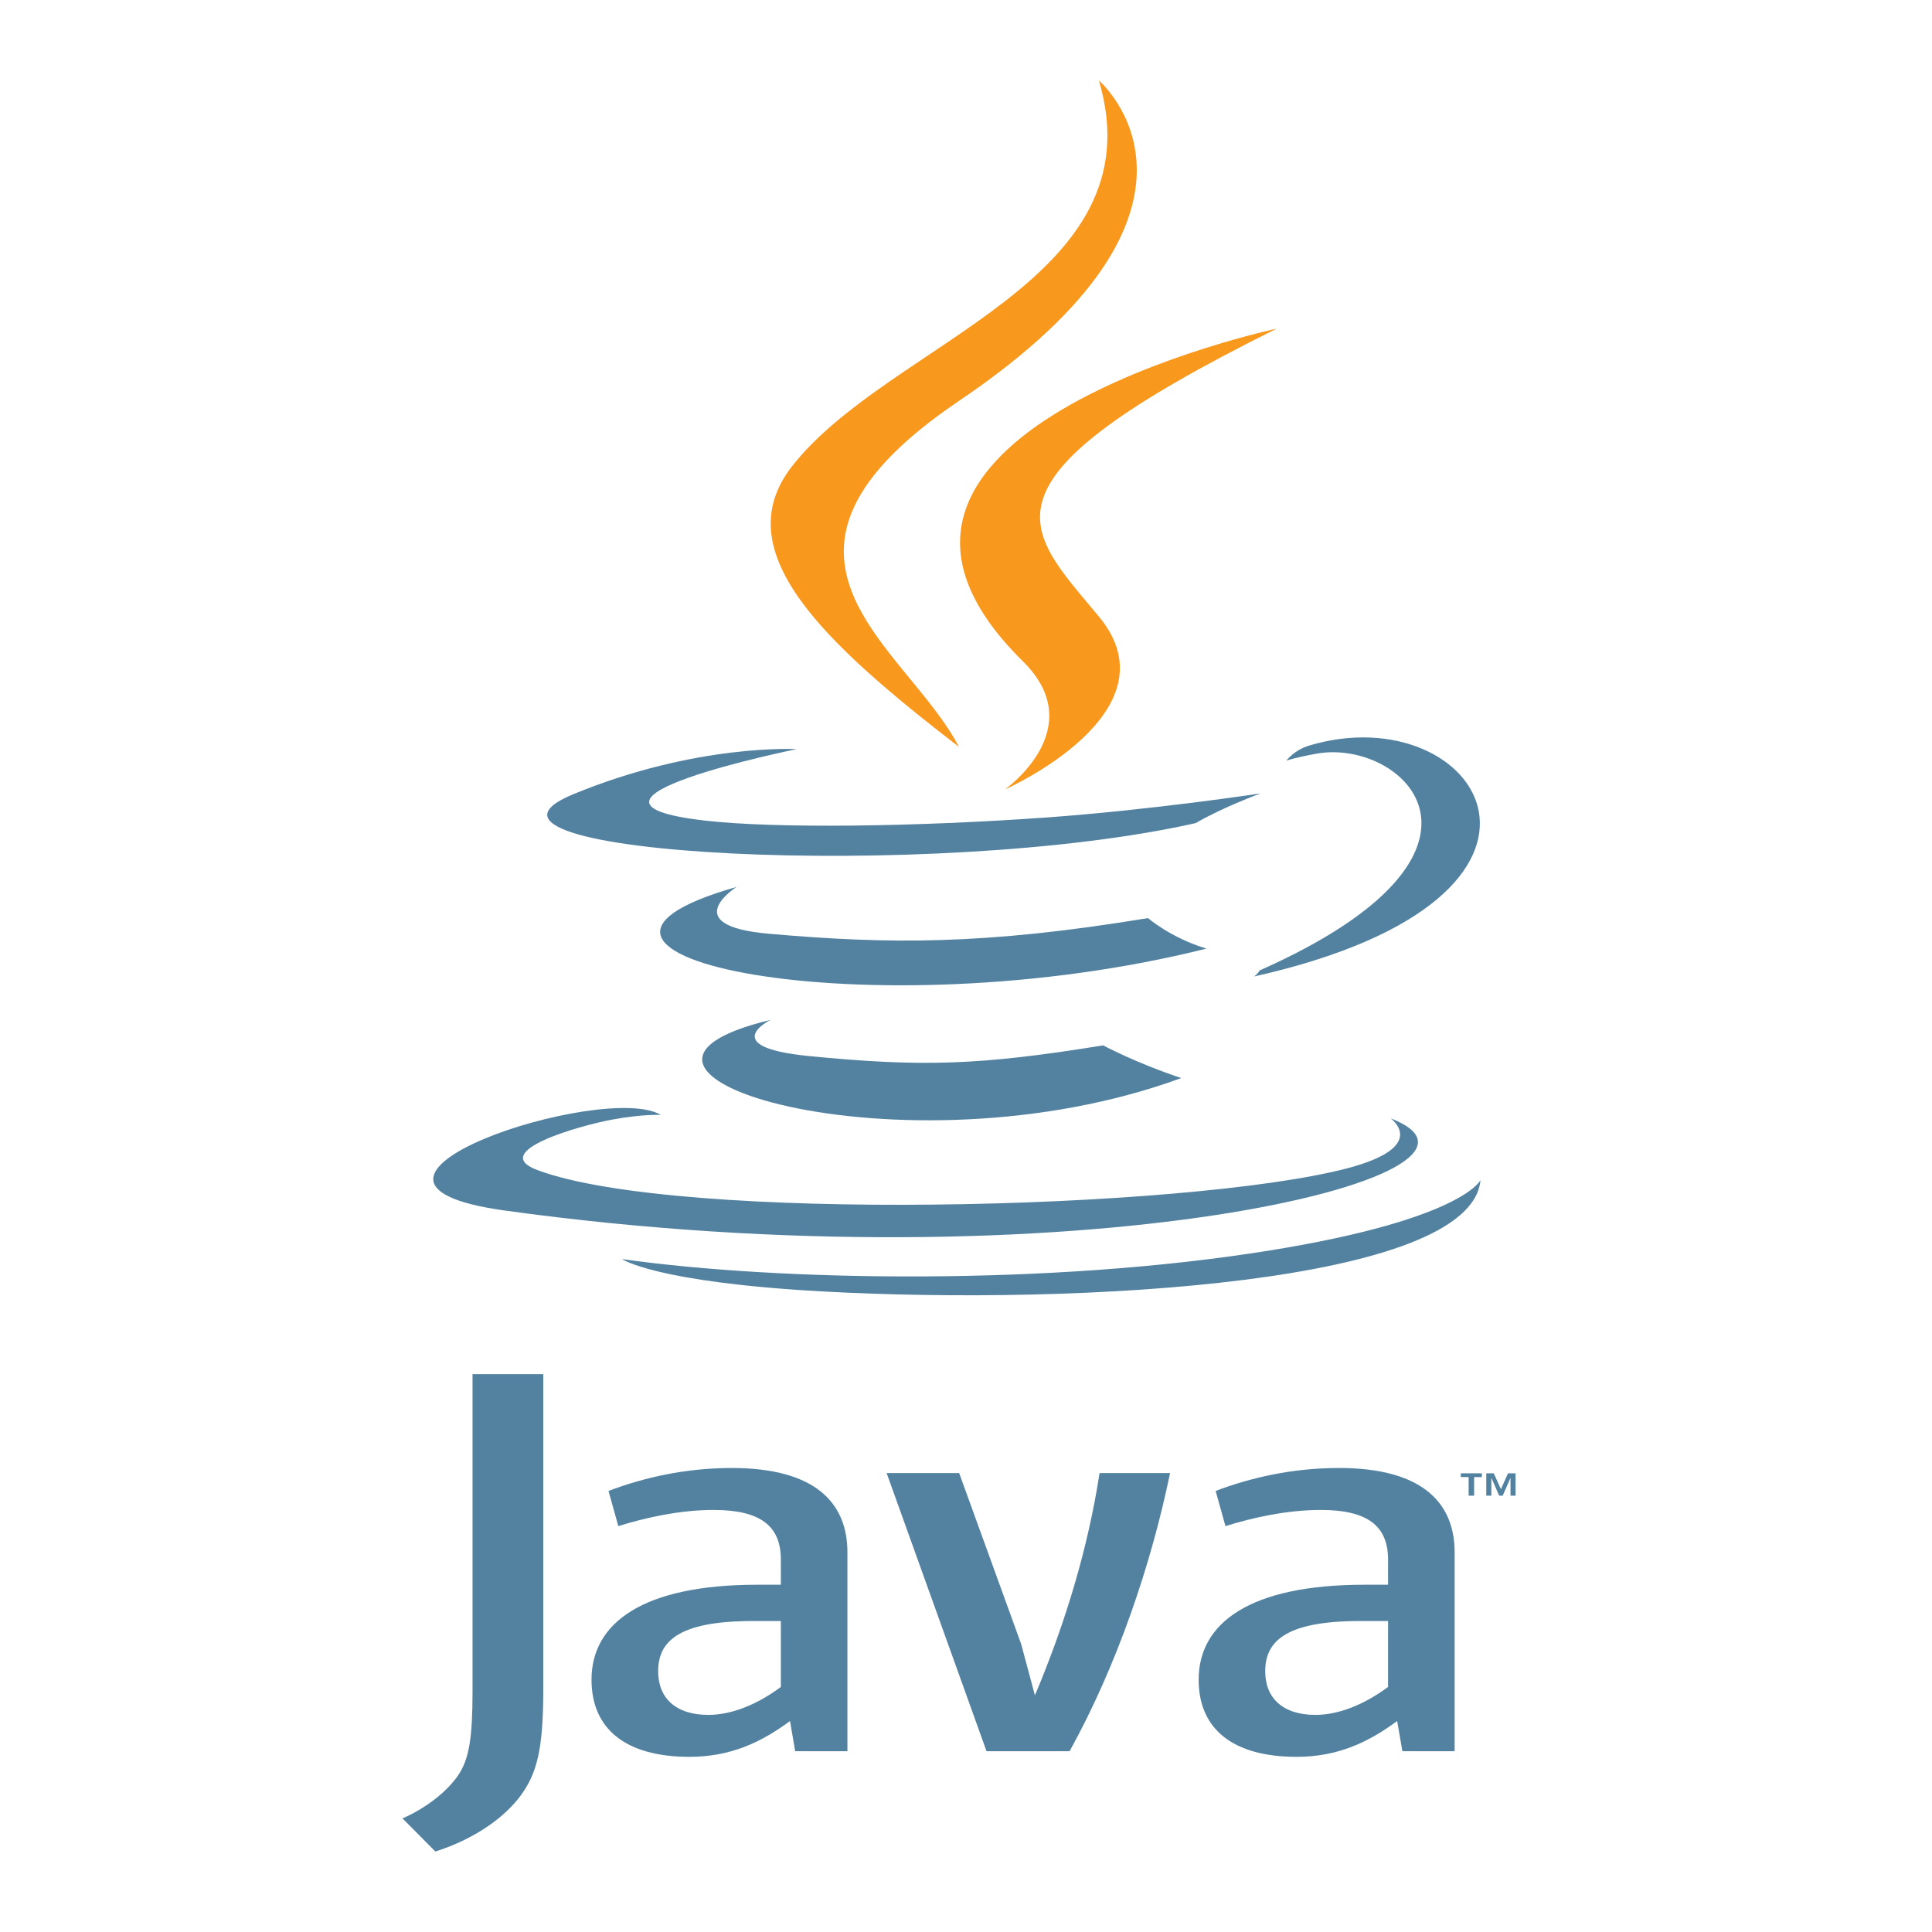
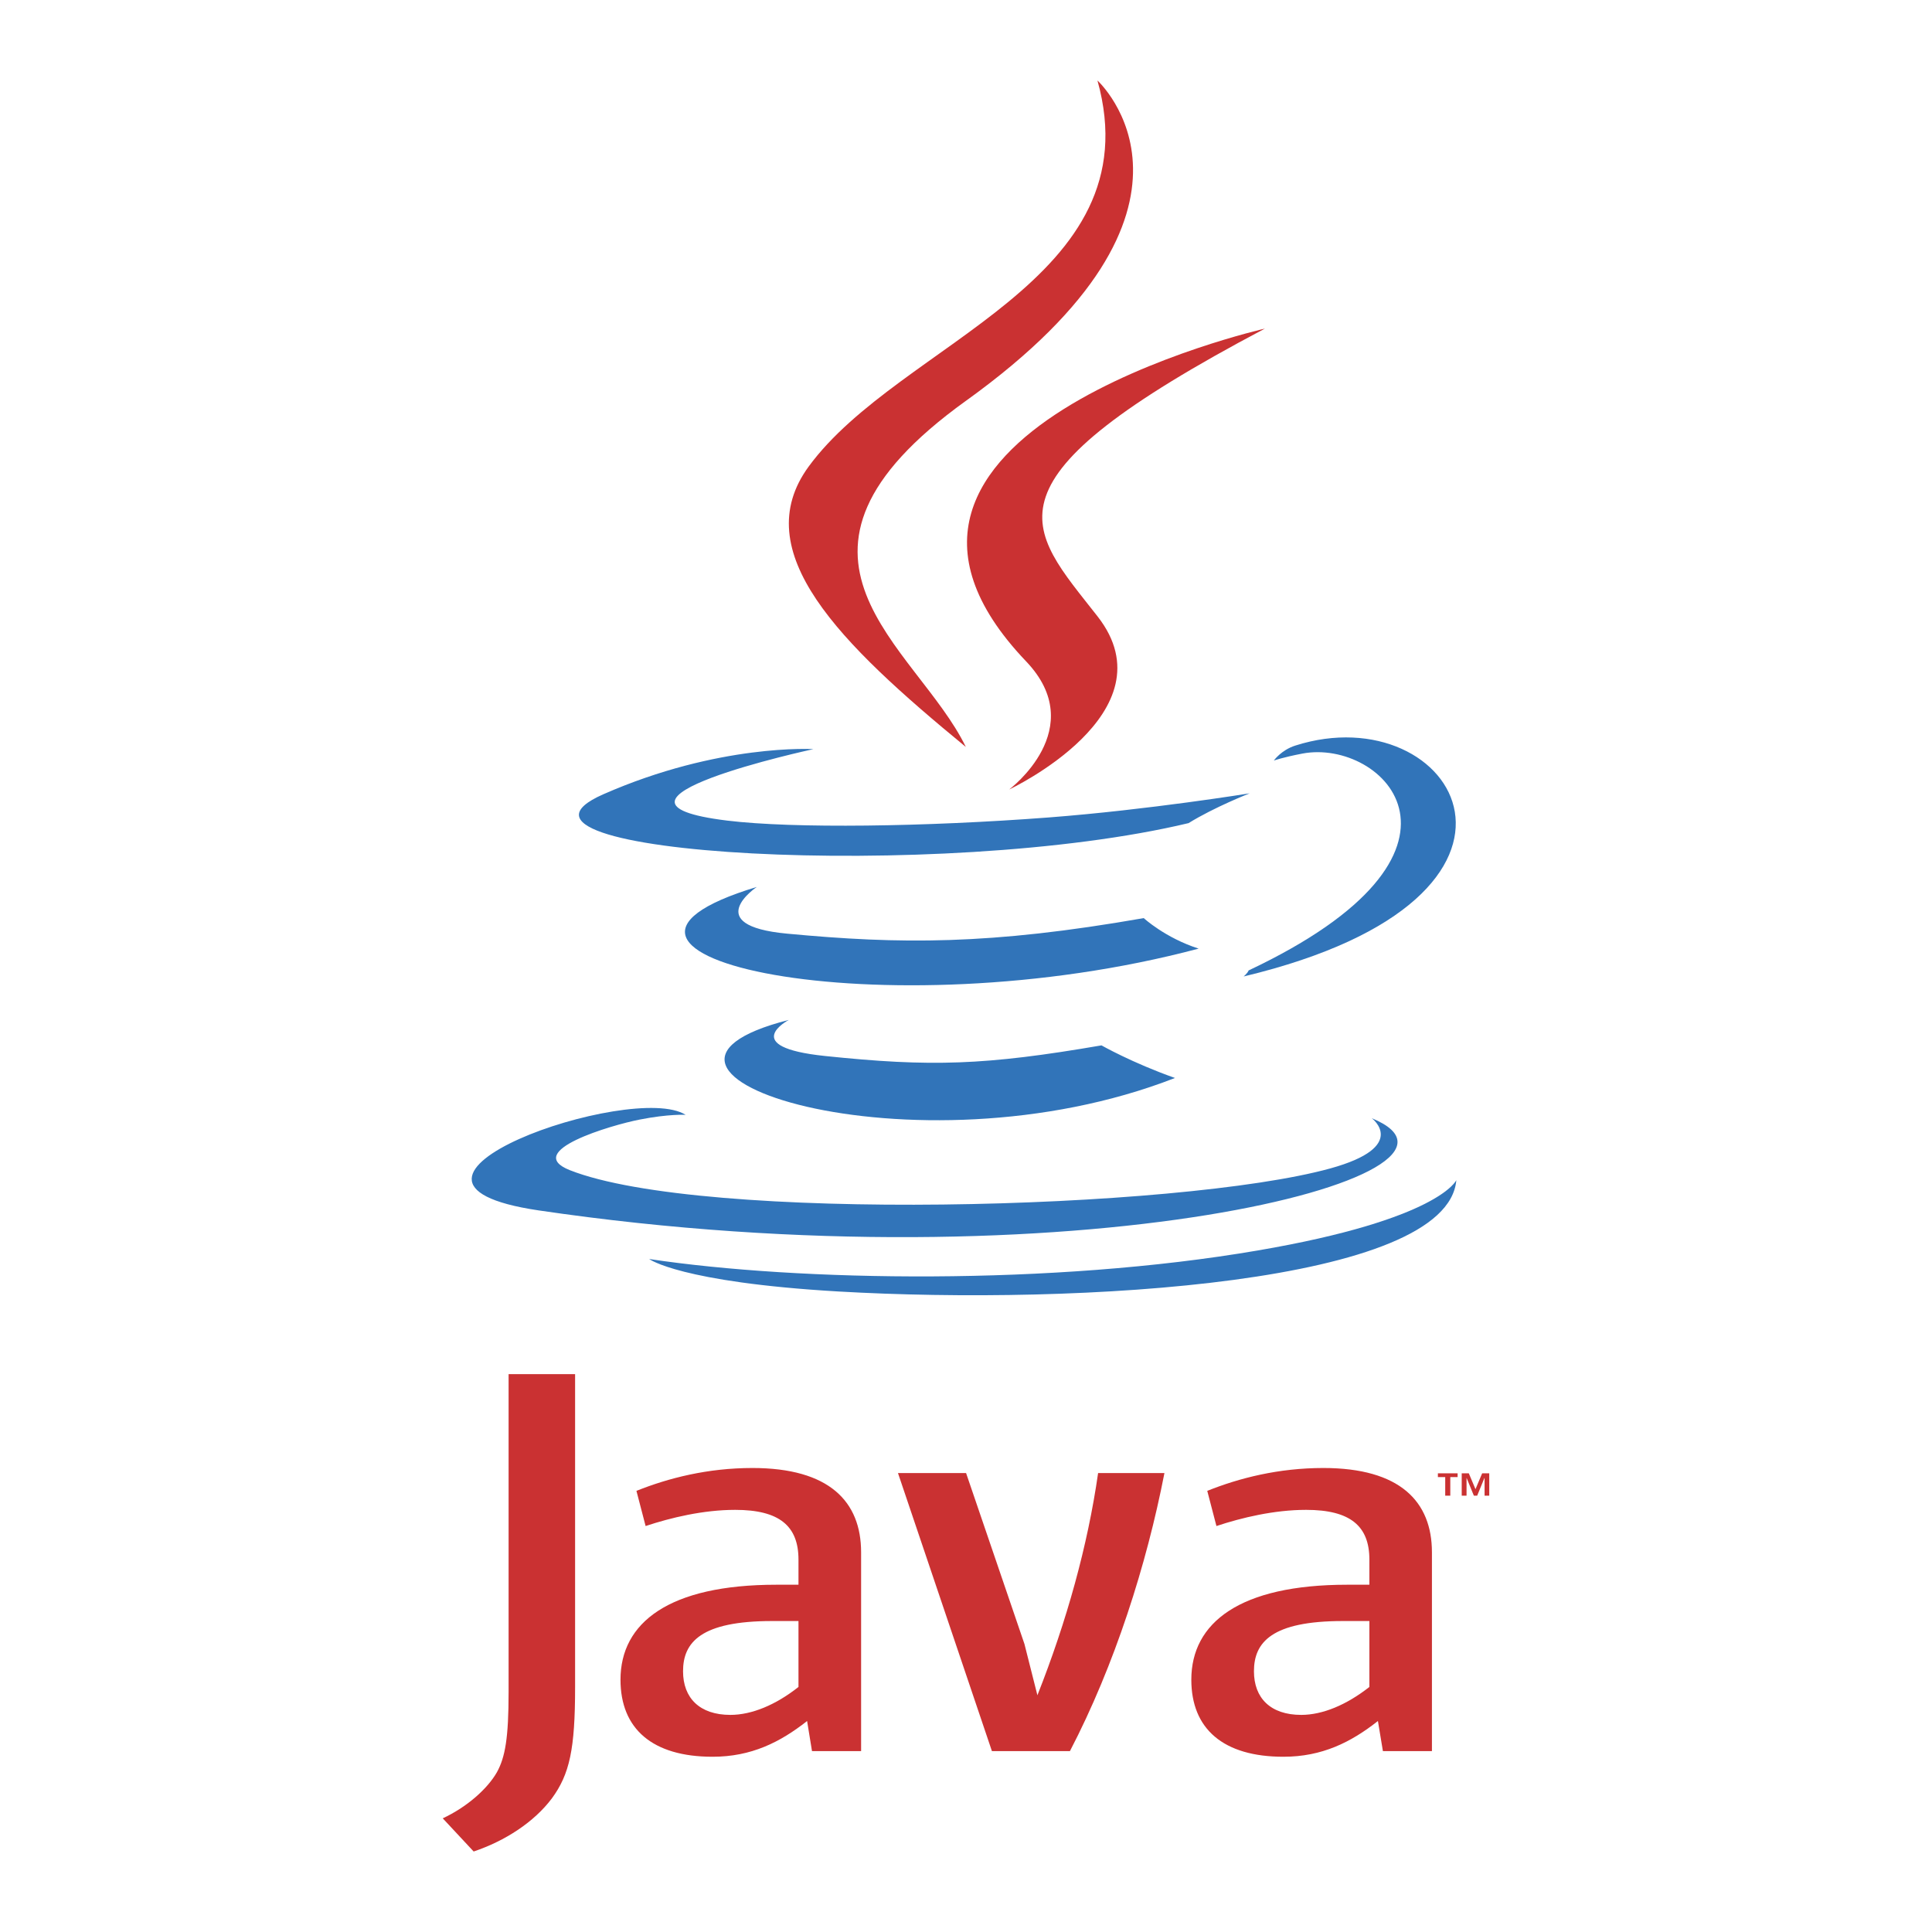
<svg xmlns="http://www.w3.org/2000/svg" width="24" height="24" viewBox="0 0 24 24" fill="none">
-   <path d="M18.244 18.349H18.147V18.302H18.408V18.349H18.312V18.58H18.244V18.349ZM18.764 18.361H18.763L18.667 18.58H18.623L18.528 18.361H18.526V18.58H18.463V18.302H18.556L18.645 18.499L18.733 18.302H18.827V18.58H18.764V18.361H18.764Z" fill="#5382A1" />
-   <path fill-rule="evenodd" clip-rule="evenodd" d="M9.571 12.67C9.571 12.67 8.897 13.005 10.051 13.119C11.449 13.255 12.163 13.236 13.704 12.986C13.704 12.986 14.109 13.204 14.674 13.392C11.221 14.658 6.859 13.318 9.571 12.67Z" fill="#5382A1" />
-   <path fill-rule="evenodd" clip-rule="evenodd" d="M9.15 11.018C9.15 11.018 8.394 11.497 9.548 11.599C11.041 11.73 12.22 11.741 14.261 11.405C14.261 11.405 14.543 11.65 14.987 11.784C10.812 12.828 6.162 11.866 9.15 11.018Z" fill="#5382A1" />
-   <path fill-rule="evenodd" clip-rule="evenodd" d="M12.707 8.215C13.557 9.053 12.483 9.807 12.483 9.807C12.483 9.807 14.643 8.853 13.651 7.659C12.725 6.544 12.014 5.991 15.861 4.082C15.861 4.082 9.822 5.372 12.707 8.215Z" fill="#F8981D" />
-   <path fill-rule="evenodd" clip-rule="evenodd" d="M17.274 13.892C17.274 13.892 17.773 14.244 16.725 14.516C14.732 15.032 8.429 15.188 6.678 14.536C6.049 14.302 7.229 13.977 7.6 13.909C7.988 13.837 8.209 13.85 8.209 13.85C7.509 13.428 3.685 14.678 6.266 15.037C13.307 16.013 19.1 14.597 17.274 13.892Z" fill="#5382A1" />
-   <path fill-rule="evenodd" clip-rule="evenodd" d="M9.896 9.306C9.896 9.306 6.69 9.957 8.76 10.194C9.635 10.294 11.377 10.271 13.001 10.155C14.328 10.059 15.66 9.856 15.66 9.856C15.66 9.856 15.192 10.027 14.853 10.225C11.598 10.957 5.309 10.617 7.119 9.867C8.651 9.234 9.896 9.306 9.896 9.306Z" fill="#5382A1" />
-   <path fill-rule="evenodd" clip-rule="evenodd" d="M15.646 12.056C18.956 10.585 17.426 9.171 16.358 9.362C16.096 9.408 15.979 9.449 15.979 9.449C15.979 9.449 16.076 9.318 16.262 9.262C18.375 8.627 20 11.136 15.58 12.13C15.58 12.13 15.631 12.091 15.646 12.056Z" fill="#5382A1" />
-   <path fill-rule="evenodd" clip-rule="evenodd" d="M13.651 1C13.651 1 15.484 2.568 11.913 4.98C9.049 6.915 11.26 8.018 11.912 9.278C10.24 7.988 9.014 6.852 9.837 5.795C11.044 4.244 14.391 3.491 13.651 1Z" fill="#F8981D" />
-   <path fill-rule="evenodd" clip-rule="evenodd" d="M10.221 16.043C13.398 16.217 18.276 15.946 18.391 14.66C18.391 14.66 18.169 15.148 15.766 15.535C13.055 15.971 9.711 15.92 7.727 15.641C7.727 15.641 8.133 15.928 10.221 16.043Z" fill="#5382A1" />
-   <path d="M9.7 20.956C9.401 21.178 9.084 21.303 8.8 21.303C8.395 21.303 8.176 21.095 8.176 20.762C8.176 20.401 8.41 20.137 9.352 20.137H9.7V20.956H9.7ZM10.527 21.754V19.284C10.527 18.652 10.106 18.236 9.092 18.236C8.5 18.236 7.981 18.361 7.559 18.521L7.681 18.958C8.013 18.854 8.443 18.757 8.864 18.757C9.449 18.757 9.7 18.958 9.7 19.374V19.686H9.409C7.989 19.686 7.348 20.158 7.348 20.866C7.348 21.476 7.77 21.824 8.565 21.824C9.076 21.824 9.457 21.643 9.814 21.379L9.878 21.754H10.527V21.754Z" fill="#5382A1" />
-   <path fill-rule="evenodd" clip-rule="evenodd" d="M13.287 21.754H12.255L11.014 18.299H11.915L12.685 20.422L12.856 21.06C13.246 20.137 13.521 19.2 13.659 18.299H14.535C14.3 19.436 13.878 20.685 13.287 21.754Z" fill="#5382A1" />
-   <path d="M17.243 20.956C16.943 21.178 16.625 21.303 16.341 21.303C15.937 21.303 15.717 21.095 15.717 20.762C15.717 20.401 15.952 20.137 16.894 20.137H17.243V20.956ZM18.07 21.754V19.284C18.07 18.652 17.648 18.236 16.634 18.236C16.042 18.236 15.523 18.361 15.101 18.521L15.223 18.958C15.555 18.854 15.986 18.757 16.407 18.757C16.991 18.757 17.243 18.958 17.243 19.374V19.686H16.951C15.53 19.686 14.89 20.158 14.89 20.866C14.89 21.476 15.312 21.824 16.107 21.824C16.618 21.824 16.999 21.643 17.356 21.379L17.421 21.754H18.07V21.754Z" fill="#5382A1" />
-   <path fill-rule="evenodd" clip-rule="evenodd" d="M6.441 22.341C6.206 22.635 5.825 22.868 5.408 23L5 22.589C5.317 22.45 5.589 22.225 5.716 22.015C5.825 21.829 5.87 21.589 5.87 21.015V17.07H6.749V20.961C6.749 21.728 6.677 22.038 6.441 22.341Z" fill="#5382A1" />
+   <path fill-rule="evenodd" clip-rule="evenodd" d="M9.798 12.67C9.798 12.67 9.165 13.005 10.249 13.118C11.564 13.255 12.235 13.235 13.683 12.986C13.683 12.986 14.064 13.203 14.596 13.391C11.349 14.657 7.248 13.318 9.798 12.67ZM9.401 11.018C9.401 11.018 8.69 11.496 9.776 11.598C11.18 11.73 12.289 11.741 14.208 11.405C14.208 11.405 14.473 11.65 14.89 11.784C10.964 12.828 6.593 11.866 9.401 11.018Z" fill="#3174B9" />
+   <path fill-rule="evenodd" clip-rule="evenodd" d="M12.746 8.215C13.547 9.053 12.537 9.807 12.537 9.807C12.537 9.807 14.568 8.853 13.635 7.658C12.764 6.544 12.096 5.991 15.713 4.082C15.713 4.082 10.035 5.372 12.746 8.215Z" fill="#CA3132" />
+   <path fill-rule="evenodd" clip-rule="evenodd" d="M17.041 13.891C17.041 13.891 17.51 14.243 16.524 14.515C14.651 15.031 8.724 15.187 7.078 14.536C6.487 14.301 7.596 13.976 7.945 13.908C8.309 13.836 8.517 13.849 8.517 13.849C7.859 13.428 4.264 14.677 6.691 15.036C13.31 16.012 18.757 14.596 17.041 13.891ZM10.104 9.306C10.104 9.306 7.09 9.957 9.036 10.194C9.859 10.294 11.497 10.271 13.024 10.155C14.271 10.059 15.524 9.855 15.524 9.855C15.524 9.855 15.084 10.027 14.765 10.225C11.704 10.957 5.791 10.616 7.494 9.867C8.933 9.234 10.104 9.306 10.104 9.306V9.306ZM15.511 12.055C18.623 10.585 17.184 9.171 16.18 9.361C15.934 9.408 15.824 9.448 15.824 9.448C15.824 9.448 15.915 9.318 16.09 9.262C18.076 8.627 19.604 11.136 15.449 12.13C15.449 12.13 15.497 12.091 15.511 12.055V12.055Z" fill="#3174B9" />
+   <path fill-rule="evenodd" clip-rule="evenodd" d="M13.633 1C13.633 1 15.356 2.569 11.998 4.98C9.306 6.915 11.385 8.018 11.998 9.279C10.426 7.988 9.273 6.852 10.046 5.795C11.182 4.244 14.328 3.491 13.633 1Z" fill="#CA3132" />
+   <path fill-rule="evenodd" clip-rule="evenodd" d="M10.409 16.043C13.396 16.216 17.982 15.946 18.091 14.66C18.091 14.66 17.882 15.148 15.623 15.534C13.073 15.971 9.929 15.92 8.064 15.64C8.064 15.64 8.447 15.928 10.409 16.043V16.043Z" fill="#3174B9" />
+   <path fill-rule="evenodd" clip-rule="evenodd" d="M17.953 18.349H17.862V18.302H18.107V18.349H18.016V18.58H17.953V18.349ZM18.442 18.36H18.44L18.35 18.58H18.309L18.219 18.36H18.218V18.58H18.158V18.302H18.246L18.329 18.499L18.412 18.302H18.5V18.58H18.442V18.36H18.442ZM9.919 20.956C9.638 21.178 9.34 21.303 9.073 21.303C8.692 21.303 8.485 21.094 8.485 20.761C8.485 20.401 8.707 20.137 9.592 20.137H9.919V20.956H9.919ZM10.697 21.753V19.284C10.697 18.652 10.301 18.236 9.347 18.236C8.791 18.236 8.303 18.361 7.906 18.52L8.02 18.957C8.333 18.853 8.737 18.756 9.133 18.756C9.683 18.756 9.919 18.957 9.919 19.374V19.686H9.645C8.31 19.686 7.708 20.157 7.708 20.866C7.708 21.476 8.104 21.823 8.852 21.823C9.332 21.823 9.691 21.643 10.026 21.379L10.087 21.753H10.697ZM13.291 21.753H12.322L11.155 18.299H12.001L12.726 20.422L12.887 21.059C13.252 20.137 13.512 19.2 13.641 18.299H14.465C14.244 19.436 13.847 20.685 13.291 21.753ZM17.011 20.956C16.728 21.178 16.431 21.303 16.164 21.303C15.783 21.303 15.577 21.094 15.577 20.761C15.577 20.401 15.798 20.137 16.683 20.137H17.011V20.956ZM17.788 21.753V19.284C17.788 18.652 17.391 18.236 16.439 18.236C15.882 18.236 15.394 18.361 14.997 18.52L15.111 18.957C15.424 18.853 15.829 18.756 16.225 18.756C16.774 18.756 17.011 18.957 17.011 19.374V19.686H16.736C15.401 19.686 14.799 20.157 14.799 20.866C14.799 21.476 15.195 21.823 15.943 21.823C16.423 21.823 16.782 21.643 17.117 21.379L17.179 21.753H17.788ZM6.855 22.341C6.634 22.635 6.276 22.868 5.884 23L5.5 22.588C5.798 22.449 6.054 22.224 6.173 22.015C6.276 21.828 6.318 21.589 6.318 21.015V17.07H7.144V20.96C7.144 21.728 7.077 22.038 6.855 22.341Z" fill="#CA3132" />
</svg>
